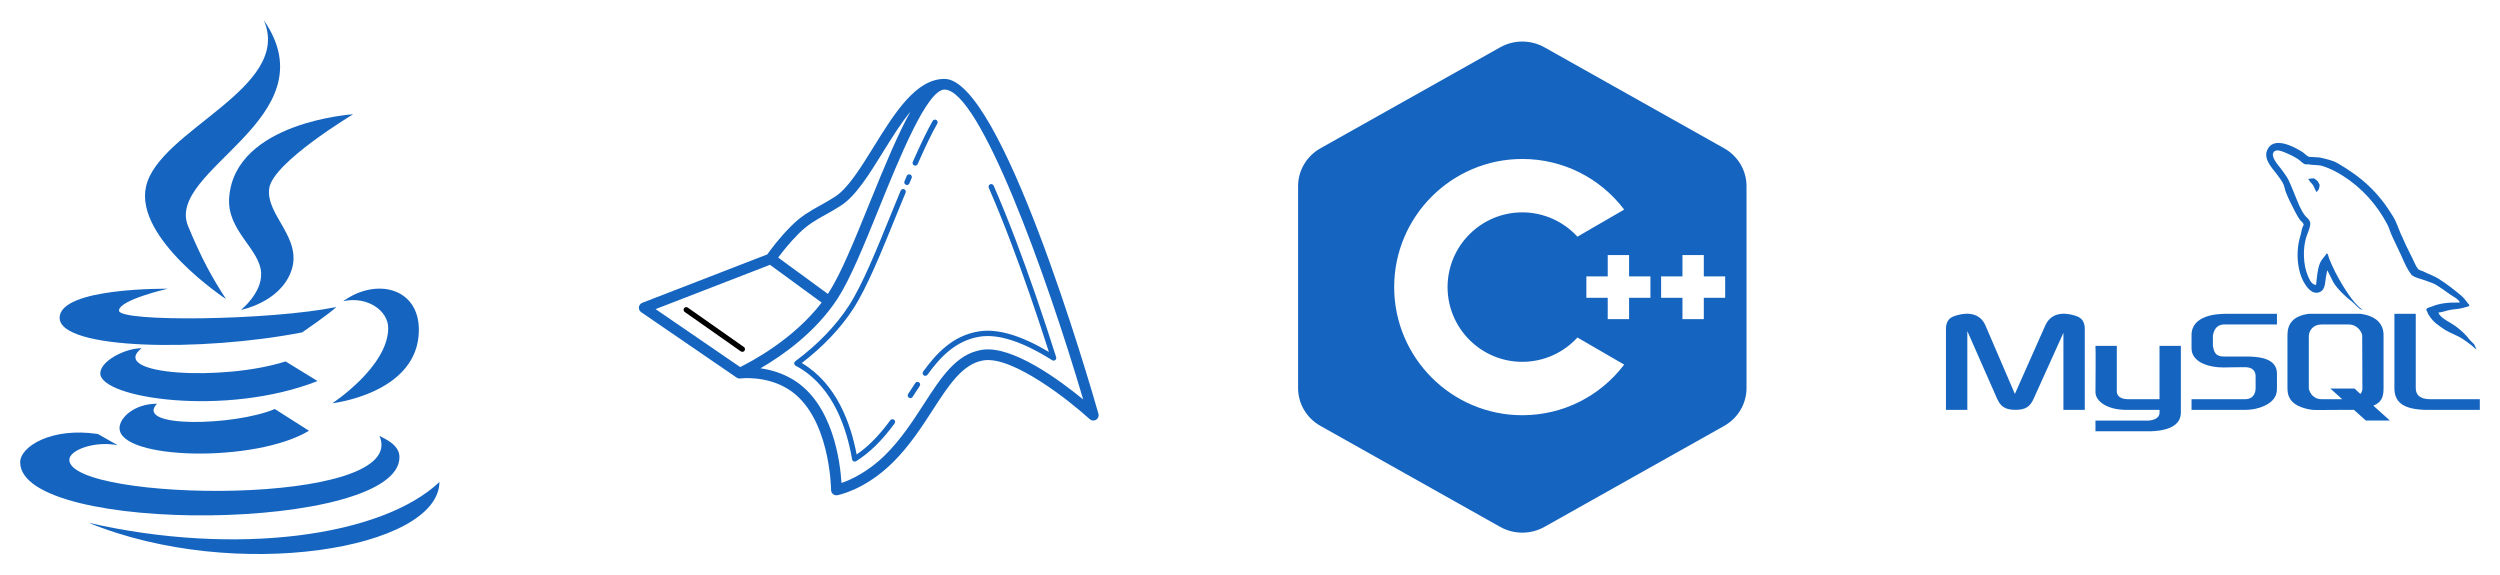
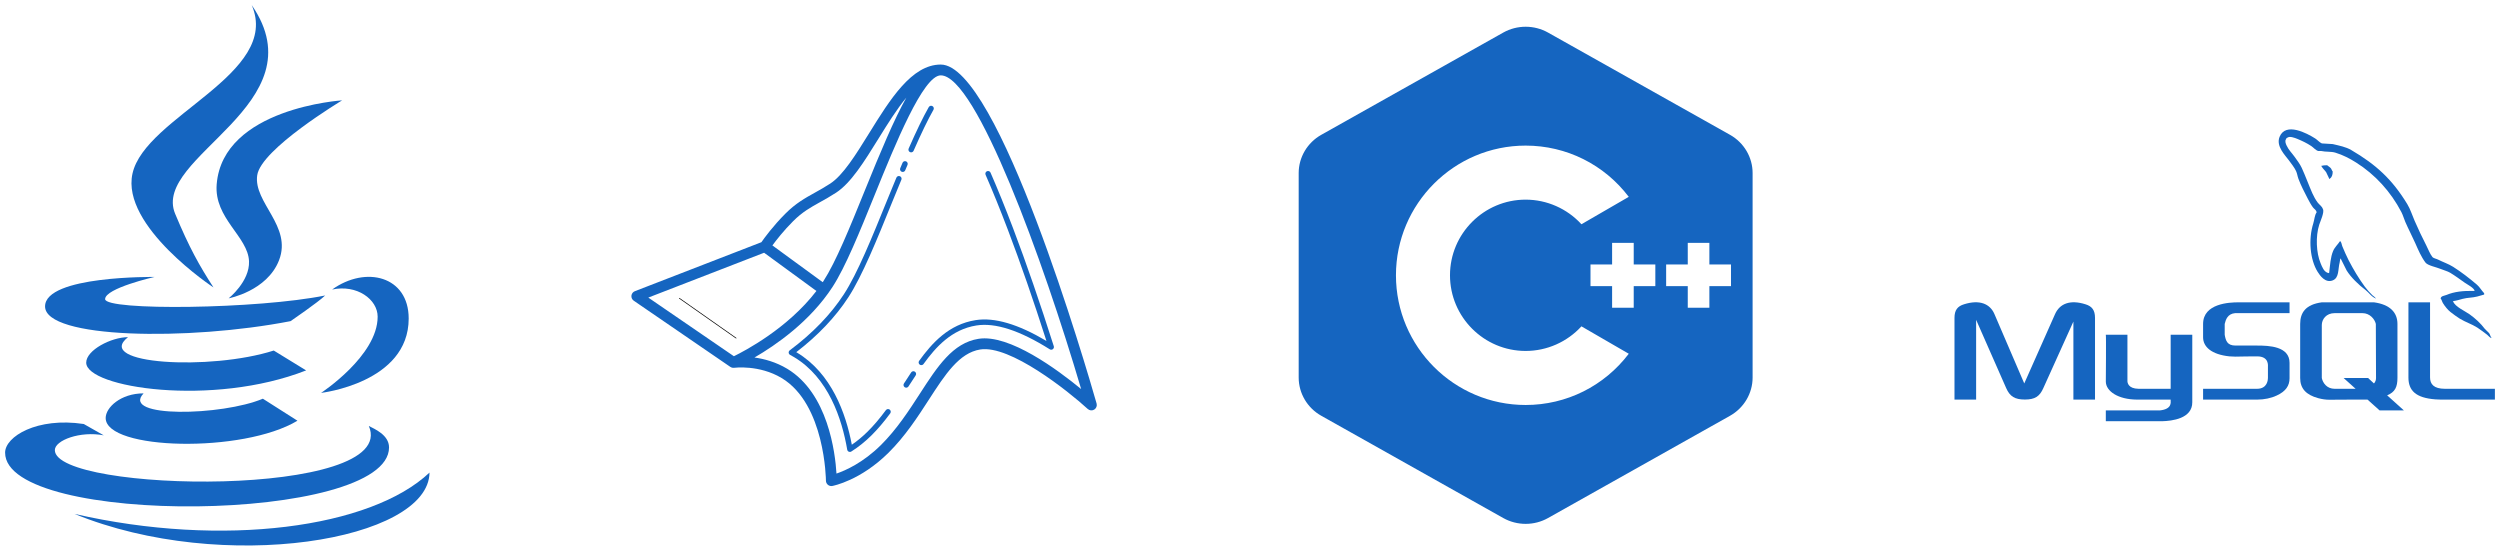
- <svg xmlns="http://www.w3.org/2000/svg" width="123.905mm" height="28.459mm" viewBox="0 0 123.905 28.459" version="1.1" id="svg5">
+ <svg xmlns="http://www.w3.org/2000/svg" width="489.619mm" height="107.835mm" viewBox="0 0 489.619 107.835" version="1.1" id="svg5">
  <defs id="defs2" />
-   <g id="layer1" transform="translate(-53.2996,-128.3736)">
-     <g id="g970">
-       <g style="fill:#1565c0;fill-opacity:1" id="g833" transform="matrix(0.5291667,0,0,0.5291667,115.5189,129.3734)">
-         <path d="m 43.911,12.003 v 0 L 27.069,2.54 c -1.276,-0.717 -2.861,-0.717 -4.138,0 L 6.089,12.003 C 4.801,12.727 4,14.081 4,15.537 v 18.927 c 0,1.455 0.8,2.809 2.089,3.533 l 16.842,9.464 c 0.638,0.358 1.354,0.538 2.069,0.538 0.715,0 1.431,-0.179 2.069,-0.538 L 43.911,37.998 C 45.2,37.272 46,35.918 46,34.463 V 15.537 c 0,-1.456 -0.801,-2.81 -2.089,-3.534 z M 25,37 c -6.617,0 -12,-5.383 -12,-12 0,-6.617 5.383,-12 12,-12 3.78,0 7.275,1.755 9.542,4.741 l -4.38,2.536 C 28.844,18.837 26.973,18 25,18 c -3.86,0 -7,3.14 -7,7 0,3.86 3.14,7 7,7 1.973,0 3.844,-0.837 5.162,-2.277 l 4.38,2.536 C 32.275,35.245 28.78,37 25,37 Z M 37,26 h -2 v 2 h -2 v -2 h -2 v -2 h 2 v -2 h 2 v 2 h 2 z m 7,0 h -2 v 2 h -2 v -2 h -2 v -2 h 2 v -2 h 2 v 2 h 2 z" id="path824" style="fill:#1565c0;fill-opacity:1" />
+   <g id="layer1" transform="translate(129.5576,-88.6856)">
+     <g id="g970" transform="matrix(4,0,0,4,-345.756,-427.8087)" style="stroke-width:0.25">
+       <g style="fill:#1565c0;fill-opacity:1;stroke-width:0.25" id="g833" transform="matrix(0.5291667,0,0,0.5291667,115.5189,129.3734)">
+         <path d="m 43.911,12.003 v 0 L 27.069,2.54 c -1.276,-0.717 -2.861,-0.717 -4.138,0 L 6.089,12.003 C 4.801,12.727 4,14.081 4,15.537 v 18.927 c 0,1.455 0.8,2.809 2.089,3.533 l 16.842,9.464 c 0.638,0.358 1.354,0.538 2.069,0.538 0.715,0 1.431,-0.179 2.069,-0.538 L 43.911,37.998 C 45.2,37.272 46,35.918 46,34.463 V 15.537 c 0,-1.456 -0.801,-2.81 -2.089,-3.534 z M 25,37 c -6.617,0 -12,-5.383 -12,-12 0,-6.617 5.383,-12 12,-12 3.78,0 7.275,1.755 9.542,4.741 l -4.38,2.536 C 28.844,18.837 26.973,18 25,18 c -3.86,0 -7,3.14 -7,7 0,3.86 3.14,7 7,7 1.973,0 3.844,-0.837 5.162,-2.277 l 4.38,2.536 C 32.275,35.245 28.78,37 25,37 Z M 37,26 h -2 v 2 h -2 v -2 h -2 v -2 h 2 v -2 h 2 v 2 h 2 z m 7,0 h -2 v 2 h -2 v -2 h -2 v -2 h 2 v -2 h 2 v 2 h 2 z" id="path824" style="fill:#1565c0;fill-opacity:1;stroke-width:0.25" />
      </g>
-       <g style="fill:#1565c0;fill-opacity:1" id="g862" transform="matrix(0.5291667,0,0,0.5291667,51.4601,129.3746)">
-         <path d="m 24.646,26.121 c -1.302,-2.014 -2.242,-3.68 -3.548,-6.817 -2.208,-5.306 13.433,-10.1 7.087,-19.306 2.75,6.363 -9.863,10.291 -11.034,15.593 -1.076,4.871 7.488,10.53 7.495,10.53 z" id="path835" style="fill:#1565c0;fill-opacity:1" />
-         <path d="m 24.942,16.583 c -0.251,3.148 2.903,4.828 2.993,7.119 0.073,1.871 -1.885,3.428 -1.885,3.428 0,0 3.552,-0.667 4.662,-3.524 1.231,-3.167 -2.386,-5.331 -2.019,-7.867 0.351,-2.426 7.858,-6.928 7.858,-6.928 0,0 -11.046,0.7 -11.609,7.772 z m 10.683,9.732 c 2.283,-0.492 4.211,0.904 4.211,2.515 0,3.624 -5.236,7.049 -5.236,7.049 0,0 8.108,-0.927 8.108,-6.881 0,-3.933 -3.983,-4.914 -7.083,-2.683 z" id="path837" style="fill:#1565c0;fill-opacity:1" />
-         <path d="m 31.779,29.24 c 0,0 2.529,-1.73 3.201,-2.376 -6.202,1.264 -20.36,1.432 -20.36,0.337 0,-1.009 4.563,-2.049 4.563,-2.049 0,0 -10.12,-0.139 -10.12,2.726 10e-4,2.991 13.252,3.202 22.716,1.362 z" id="path839" style="fill:#1565c0;fill-opacity:1" />
-         <path d="m 30.223,31.96 c -5.867,1.878 -16.685,1.276 -13.483,-1.238 -1.554,0 -3.87,1.202 -3.87,2.357 0,2.325 11.693,4.115 20.349,0.719 z" id="path841" style="fill:#1565c0;fill-opacity:1" />
-         <path d="m 18.18,35.922 c -2.128,0 -3.509,1.315 -3.509,2.28 0,2.985 12.708,3.286 17.744,0.251 l -3.2,-2.037 C 25.454,38.007 16.008,38.222 18.18,35.922 Z" id="path843" style="fill:#1565c0;fill-opacity:1" />
-         <path d="m 40.89,40.924 c 0,-1.167 -1.374,-1.721 -1.87,-1.986 2.901,6.718 -29.052,6.196 -29.052,2.233 0,-0.904 2.347,-1.787 4.525,-1.365 L 12.645,38.757 C 8.31,38.102 5.366,39.928 5.366,41.405 5.365,48.281 40.89,47.95 40.89,40.924 Z" id="path845" style="fill:#1565c0;fill-opacity:1" />
-         <path d="m 44.635,43.25 c -5.4,5.119 -19.089,6.984 -32.853,3.823 13.763,5.631 32.785,2.463 32.853,-3.823 z" id="path847" style="fill:#1565c0;fill-opacity:1" />
+       <g style="fill:#1565c0;fill-opacity:1;stroke-width:0.25" id="g862" transform="matrix(0.5291667,0,0,0.5291667,51.4601,129.3746)">
+         <path d="m 24.646,26.121 c -1.302,-2.014 -2.242,-3.68 -3.548,-6.817 -2.208,-5.306 13.433,-10.1 7.087,-19.306 2.75,6.363 -9.863,10.291 -11.034,15.593 -1.076,4.871 7.488,10.53 7.495,10.53 z" id="path835" style="fill:#1565c0;fill-opacity:1;stroke-width:0.25" />
+         <path d="m 24.942,16.583 c -0.251,3.148 2.903,4.828 2.993,7.119 0.073,1.871 -1.885,3.428 -1.885,3.428 0,0 3.552,-0.667 4.662,-3.524 1.231,-3.167 -2.386,-5.331 -2.019,-7.867 0.351,-2.426 7.858,-6.928 7.858,-6.928 0,0 -11.046,0.7 -11.609,7.772 z m 10.683,9.732 c 2.283,-0.492 4.211,0.904 4.211,2.515 0,3.624 -5.236,7.049 -5.236,7.049 0,0 8.108,-0.927 8.108,-6.881 0,-3.933 -3.983,-4.914 -7.083,-2.683 z" id="path837" style="fill:#1565c0;fill-opacity:1;stroke-width:0.25" />
+         <path d="m 31.779,29.24 c 0,0 2.529,-1.73 3.201,-2.376 -6.202,1.264 -20.36,1.432 -20.36,0.337 0,-1.009 4.563,-2.049 4.563,-2.049 0,0 -10.12,-0.139 -10.12,2.726 10e-4,2.991 13.252,3.202 22.716,1.362 z" id="path839" style="fill:#1565c0;fill-opacity:1;stroke-width:0.25" />
+         <path d="m 30.223,31.96 c -5.867,1.878 -16.685,1.276 -13.483,-1.238 -1.554,0 -3.87,1.202 -3.87,2.357 0,2.325 11.693,4.115 20.349,0.719 z" id="path841" style="fill:#1565c0;fill-opacity:1;stroke-width:0.25" />
+         <path d="m 18.18,35.922 c -2.128,0 -3.509,1.315 -3.509,2.28 0,2.985 12.708,3.286 17.744,0.251 l -3.2,-2.037 C 25.454,38.007 16.008,38.222 18.18,35.922 Z" id="path843" style="fill:#1565c0;fill-opacity:1;stroke-width:0.25" />
+         <path d="m 40.89,40.924 c 0,-1.167 -1.374,-1.721 -1.87,-1.986 2.901,6.718 -29.052,6.196 -29.052,2.233 0,-0.904 2.347,-1.787 4.525,-1.365 L 12.645,38.757 C 8.31,38.102 5.366,39.928 5.366,41.405 5.365,48.281 40.89,47.95 40.89,40.924 Z" id="path845" style="fill:#1565c0;fill-opacity:1;stroke-width:0.25" />
+         <path d="m 44.635,43.25 c -5.4,5.119 -19.089,6.984 -32.853,3.823 13.763,5.631 32.785,2.463 32.853,-3.823 z" id="path847" style="fill:#1565c0;fill-opacity:1;stroke-width:0.25" />
      </g>
-       <g style="fill:#1565c0;fill-opacity:1" id="g894" transform="matrix(0.2645833,0,0,0.2645833,83.37634,129.6383)">
-         <path d="M 92.087,72.725 C 90.252,66.305 73.86,10 63.25,10 c -5.383,0 -9.383,6.454 -13.251,12.696 -2.481,4.004 -4.825,7.786 -7.208,9.336 -1.034,0.673 -1.965,1.19 -2.865,1.69 -1.808,1.004 -3.515,1.953 -5.415,3.854 -2.288,2.287 -3.926,4.543 -4.453,5.299 L 6.639,51.942 c -0.346,0.134 -0.589,0.449 -0.632,0.817 -0.043,0.368 0.122,0.73 0.428,0.94 L 24.31,65.95 24.313,65.945 c 0.2,0.137 0.446,0.205 0.699,0.171 0.045,-0.006 4.631,-0.601 8.789,1.894 8.058,4.834 8.199,18.852 8.199,18.993 10e-4,0.296 0.134,0.578 0.362,0.767 C 42.543,87.92 42.77,88 43,88 c 0.062,0 0.122,-0.005 0.183,-0.017 0.211,-0.039 5.209,-1.017 10.375,-6.125 3.115,-3.081 5.441,-6.676 7.493,-9.848 3.008,-4.65 5.605,-8.666 9.508,-9.283 5.492,-0.87 16.224,7.653 19.891,11.01 0.33,0.302 0.819,0.348 1.202,0.113 0.379,-0.235 0.557,-0.694 0.435,-1.125 z M 35.925,38.99 c 1.703,-1.703 3.218,-2.545 4.973,-3.52 0.93,-0.517 1.892,-1.051 2.984,-1.762 2.757,-1.793 5.215,-5.76 7.817,-9.958 1.683,-2.715 3.393,-5.466 5.176,-7.627 -2.265,4.03 -4.73,9.912 -7.708,17.257 -2.745,6.77 -5.337,13.164 -7.618,16.675 -0.048,0.074 -0.099,0.145 -0.147,0.218 l -9.308,-6.802 c 0.717,-0.978 2.085,-2.736 3.831,-4.481 z M 24.967,63.975 9.13,53.123 30.558,44.826 40.239,51.9 c -5.316,6.924 -13.23,11.08 -15.272,12.075 z m 45.279,-3.224 c -4.784,0.757 -7.606,5.12 -10.874,10.172 -1.997,3.086 -4.26,6.584 -7.221,9.512 -3.299,3.262 -6.543,4.69 -8.2,5.255 C 43.721,81.87 42.398,70.835 34.83,66.294 32.731,65.035 30.562,64.46 28.775,64.214 32.702,61.941 39.055,57.564 43.226,51.143 45.611,47.471 48.238,40.991 51.02,34.13 54.807,24.791 59.992,12 63.25,12 69.801,12 82.231,46.33 89.228,70.05 84.85,66.453 75.932,59.849 70.246,60.751 Z" id="path864" style="fill:#1565c0;fill-opacity:1" />
-         <path d="m 57.765,26.25 c -0.067,0 -0.136,-0.014 -0.201,-0.042 -0.253,-0.111 -0.367,-0.406 -0.257,-0.659 1.458,-3.323 2.675,-5.833 3.721,-7.671 0.136,-0.24 0.44,-0.325 0.682,-0.188 0.24,0.136 0.324,0.442 0.188,0.682 -1.028,1.809 -2.23,4.288 -3.674,7.579 -0.083,0.187 -0.267,0.299 -0.459,0.299 z" id="path866" style="fill:#1565c0;fill-opacity:1" />
-         <path d="m 56.213,29.875 c -0.064,0 -0.131,-0.013 -0.193,-0.039 -0.255,-0.107 -0.375,-0.4 -0.268,-0.655 l 0.423,-1.001 c 0.107,-0.255 0.399,-0.372 0.655,-0.266 0.254,0.108 0.373,0.401 0.265,0.655 l -0.421,0.999 c -0.08,0.192 -0.266,0.307 -0.461,0.307 z" id="path868" style="fill:#1565c0;fill-opacity:1" />
-         <path d="m 46.432,81.686 c -0.069,0 -0.139,-0.014 -0.204,-0.043 C 46.076,81.575 45.967,81.435 45.939,81.27 44.965,75.564 42.47,67.963 36.117,64.151 35.868,64.002 35.618,63.86 35.369,63.727 c -0.151,-0.081 -0.25,-0.232 -0.264,-0.403 -0.013,-0.17 0.063,-0.336 0.199,-0.438 4.226,-3.158 7.597,-6.65 10.02,-10.38 2.516,-3.874 5.186,-10.461 8.014,-17.436 0.403,-0.997 0.824,-2.014 1.282,-3.123 l 0.419,-1.013 c 0.105,-0.255 0.397,-0.374 0.652,-0.271 0.256,0.105 0.377,0.398 0.271,0.653 l -0.418,1.013 c -0.458,1.107 -0.878,2.123 -1.281,3.117 -2.846,7.02 -5.533,13.65 -8.102,17.604 -2.368,3.647 -5.612,7.067 -9.648,10.173 0.039,0.023 0.078,0.046 0.117,0.07 6.401,3.84 9.062,11.245 10.16,17.059 1.012,-0.693 1.984,-1.5 2.9,-2.406 1.135,-1.122 2.248,-2.428 3.405,-3.994 0.166,-0.222 0.48,-0.268 0.699,-0.104 0.223,0.164 0.27,0.477 0.105,0.699 -1.188,1.607 -2.335,2.952 -3.507,4.11 -1.154,1.142 -2.397,2.135 -3.695,2.952 -0.08,0.051 -0.173,0.077 -0.265,0.077 z" id="path870" style="fill:#1565c0;fill-opacity:1" />
-         <path fill="#000000" d="m 58.186,67.25 c -0.445,0.671 -0.888,1.355 -1.334,2.044" id="path872" style="fill:#1565c0;fill-opacity:1" />
-         <path d="m 56.853,69.794 c -0.094,0 -0.188,-0.026 -0.271,-0.08 -0.231,-0.15 -0.298,-0.459 -0.148,-0.691 0.446,-0.691 0.89,-1.376 1.338,-2.049 0.152,-0.231 0.463,-0.292 0.693,-0.14 0.229,0.153 0.292,0.463 0.139,0.693 -0.444,0.669 -0.886,1.352 -1.33,2.039 -0.097,0.147 -0.258,0.228 -0.421,0.228 z" id="path874" style="fill:#1565c0;fill-opacity:1" />
-         <path d="m 59.651,65.625 c -0.102,0 -0.204,-0.031 -0.293,-0.095 -0.224,-0.162 -0.274,-0.475 -0.112,-0.698 2.378,-3.286 5.479,-6.751 10.453,-7.537 3.479,-0.555 7.834,0.723 13.106,3.852 -2.395,-7.483 -4.786,-14.379 -7.116,-20.514 -1.432,-3.77 -2.826,-7.213 -4.146,-10.234 -0.11,-0.253 0.005,-0.548 0.258,-0.658 0.254,-0.111 0.548,0.004 0.658,0.258 1.327,3.036 2.729,6.495 4.166,10.279 2.468,6.5 5.005,13.849 7.541,21.843 0.063,0.2 -0.005,0.418 -0.171,0.547 -0.165,0.128 -0.395,0.14 -0.571,0.028 -5.565,-3.497 -10.084,-4.964 -13.568,-4.413 -4.612,0.729 -7.542,4.017 -9.799,7.136 -0.098,0.134 -0.251,0.206 -0.406,0.206 z" id="path876" style="fill:#1565c0;fill-opacity:1" />
-         <line x1="14.875" x2="25.375" y1="53.25" y2="60.625" fill="#000000" stroke="#000000" stroke-linecap="round" stroke-linejoin="round" stroke-miterlimit="10" id="line878" style="fill:#1565c0;fill-opacity:1" />
+       <g style="fill:#1565c0;fill-opacity:1;stroke-width:0.25" id="g894" transform="matrix(0.2645833,0,0,0.2645833,83.37634,129.6383)">
+         <path d="M 92.087,72.725 C 90.252,66.305 73.86,10 63.25,10 c -5.383,0 -9.383,6.454 -13.251,12.696 -2.481,4.004 -4.825,7.786 -7.208,9.336 -1.034,0.673 -1.965,1.19 -2.865,1.69 -1.808,1.004 -3.515,1.953 -5.415,3.854 -2.288,2.287 -3.926,4.543 -4.453,5.299 L 6.639,51.942 c -0.346,0.134 -0.589,0.449 -0.632,0.817 -0.043,0.368 0.122,0.73 0.428,0.94 L 24.31,65.95 24.313,65.945 c 0.2,0.137 0.446,0.205 0.699,0.171 0.045,-0.006 4.631,-0.601 8.789,1.894 8.058,4.834 8.199,18.852 8.199,18.993 10e-4,0.296 0.134,0.578 0.362,0.767 C 42.543,87.92 42.77,88 43,88 c 0.062,0 0.122,-0.005 0.183,-0.017 0.211,-0.039 5.209,-1.017 10.375,-6.125 3.115,-3.081 5.441,-6.676 7.493,-9.848 3.008,-4.65 5.605,-8.666 9.508,-9.283 5.492,-0.87 16.224,7.653 19.891,11.01 0.33,0.302 0.819,0.348 1.202,0.113 0.379,-0.235 0.557,-0.694 0.435,-1.125 z M 35.925,38.99 c 1.703,-1.703 3.218,-2.545 4.973,-3.52 0.93,-0.517 1.892,-1.051 2.984,-1.762 2.757,-1.793 5.215,-5.76 7.817,-9.958 1.683,-2.715 3.393,-5.466 5.176,-7.627 -2.265,4.03 -4.73,9.912 -7.708,17.257 -2.745,6.77 -5.337,13.164 -7.618,16.675 -0.048,0.074 -0.099,0.145 -0.147,0.218 l -9.308,-6.802 c 0.717,-0.978 2.085,-2.736 3.831,-4.481 z M 24.967,63.975 9.13,53.123 30.558,44.826 40.239,51.9 c -5.316,6.924 -13.23,11.08 -15.272,12.075 z m 45.279,-3.224 c -4.784,0.757 -7.606,5.12 -10.874,10.172 -1.997,3.086 -4.26,6.584 -7.221,9.512 -3.299,3.262 -6.543,4.69 -8.2,5.255 C 43.721,81.87 42.398,70.835 34.83,66.294 32.731,65.035 30.562,64.46 28.775,64.214 32.702,61.941 39.055,57.564 43.226,51.143 45.611,47.471 48.238,40.991 51.02,34.13 54.807,24.791 59.992,12 63.25,12 69.801,12 82.231,46.33 89.228,70.05 84.85,66.453 75.932,59.849 70.246,60.751 Z" id="path864" style="fill:#1565c0;fill-opacity:1;stroke-width:0.25" />
+         <path d="m 57.765,26.25 c -0.067,0 -0.136,-0.014 -0.201,-0.042 -0.253,-0.111 -0.367,-0.406 -0.257,-0.659 1.458,-3.323 2.675,-5.833 3.721,-7.671 0.136,-0.24 0.44,-0.325 0.682,-0.188 0.24,0.136 0.324,0.442 0.188,0.682 -1.028,1.809 -2.23,4.288 -3.674,7.579 -0.083,0.187 -0.267,0.299 -0.459,0.299 z" id="path866" style="fill:#1565c0;fill-opacity:1;stroke-width:0.25" />
+         <path d="m 56.213,29.875 c -0.064,0 -0.131,-0.013 -0.193,-0.039 -0.255,-0.107 -0.375,-0.4 -0.268,-0.655 l 0.423,-1.001 c 0.107,-0.255 0.399,-0.372 0.655,-0.266 0.254,0.108 0.373,0.401 0.265,0.655 l -0.421,0.999 c -0.08,0.192 -0.266,0.307 -0.461,0.307 z" id="path868" style="fill:#1565c0;fill-opacity:1;stroke-width:0.25" />
+         <path d="m 46.432,81.686 c -0.069,0 -0.139,-0.014 -0.204,-0.043 C 46.076,81.575 45.967,81.435 45.939,81.27 44.965,75.564 42.47,67.963 36.117,64.151 35.868,64.002 35.618,63.86 35.369,63.727 c -0.151,-0.081 -0.25,-0.232 -0.264,-0.403 -0.013,-0.17 0.063,-0.336 0.199,-0.438 4.226,-3.158 7.597,-6.65 10.02,-10.38 2.516,-3.874 5.186,-10.461 8.014,-17.436 0.403,-0.997 0.824,-2.014 1.282,-3.123 l 0.419,-1.013 c 0.105,-0.255 0.397,-0.374 0.652,-0.271 0.256,0.105 0.377,0.398 0.271,0.653 l -0.418,1.013 c -0.458,1.107 -0.878,2.123 -1.281,3.117 -2.846,7.02 -5.533,13.65 -8.102,17.604 -2.368,3.647 -5.612,7.067 -9.648,10.173 0.039,0.023 0.078,0.046 0.117,0.07 6.401,3.84 9.062,11.245 10.16,17.059 1.012,-0.693 1.984,-1.5 2.9,-2.406 1.135,-1.122 2.248,-2.428 3.405,-3.994 0.166,-0.222 0.48,-0.268 0.699,-0.104 0.223,0.164 0.27,0.477 0.105,0.699 -1.188,1.607 -2.335,2.952 -3.507,4.11 -1.154,1.142 -2.397,2.135 -3.695,2.952 -0.08,0.051 -0.173,0.077 -0.265,0.077 z" id="path870" style="fill:#1565c0;fill-opacity:1;stroke-width:0.25" />
+         <path fill="#000000" d="m 58.186,67.25 c -0.445,0.671 -0.888,1.355 -1.334,2.044" id="path872" style="fill:#1565c0;fill-opacity:1;stroke-width:0.25" />
+         <path d="m 56.853,69.794 c -0.094,0 -0.188,-0.026 -0.271,-0.08 -0.231,-0.15 -0.298,-0.459 -0.148,-0.691 0.446,-0.691 0.89,-1.376 1.338,-2.049 0.152,-0.231 0.463,-0.292 0.693,-0.14 0.229,0.153 0.292,0.463 0.139,0.693 -0.444,0.669 -0.886,1.352 -1.33,2.039 -0.097,0.147 -0.258,0.228 -0.421,0.228 z" id="path874" style="fill:#1565c0;fill-opacity:1;stroke-width:0.25" />
+         <path d="m 59.651,65.625 c -0.102,0 -0.204,-0.031 -0.293,-0.095 -0.224,-0.162 -0.274,-0.475 -0.112,-0.698 2.378,-3.286 5.479,-6.751 10.453,-7.537 3.479,-0.555 7.834,0.723 13.106,3.852 -2.395,-7.483 -4.786,-14.379 -7.116,-20.514 -1.432,-3.77 -2.826,-7.213 -4.146,-10.234 -0.11,-0.253 0.005,-0.548 0.258,-0.658 0.254,-0.111 0.548,0.004 0.658,0.258 1.327,3.036 2.729,6.495 4.166,10.279 2.468,6.5 5.005,13.849 7.541,21.843 0.063,0.2 -0.005,0.418 -0.171,0.547 -0.165,0.128 -0.395,0.14 -0.571,0.028 -5.565,-3.497 -10.084,-4.964 -13.568,-4.413 -4.612,0.729 -7.542,4.017 -9.799,7.136 -0.098,0.134 -0.251,0.206 -0.406,0.206 z" id="path876" style="fill:#1565c0;fill-opacity:1;stroke-width:0.25" />
+         <line x1="14.875" x2="25.375" y1="53.25" y2="60.625" fill="#000000" stroke="#000000" stroke-linecap="round" stroke-linejoin="round" stroke-miterlimit="10" id="line878" style="fill:#1565c0;fill-opacity:1;stroke-width:0.125" />
      </g>
-       <g style="fill:#1565c0;fill-opacity:1" id="g923" transform="matrix(0.5291667,0,0,0.5291667,149.7461,131.2264)">
-         <path d="m -0.738,-88.593 h 2 v -7.381 l 2.778,6.31 c 0.343,0.787 0.811,1.065 1.731,1.065 0.92,0 1.37,-0.278 1.713,-1.065 l 2.778,-6.148 v 7.219 h 2 v -7.561 c 0,-0.726 -0.289,-1.078 -0.884,-1.259 -1.424,-0.448 -2.38,-0.061 -2.813,0.908 l -2.849,6.417 -2.759,-6.417 c -0.415,-0.969 -1.388,-1.356 -2.813,-0.908 -0.595,0.181 -0.884,0.533 -0.884,1.259 v 7.561 z" transform="translate(0.738,121.593)" id="path896" style="fill:#1565c0;fill-opacity:1" />
-         <path d="m -86.444,-115.416 h 2 v 4.224 c -0.016,0.208 0.067,0.761 1.031,0.776 0.492,0.008 2.939,0 2.969,0 v -5 h 2 c 0.008,0 0,6.217 0,6.243 0.01,1.533 -1.904,1.731 -2.785,1.757 h -5.215 v -1 c 0.01,0 4.987,10e-4 5.001,0 1.133,-0.12 0.999,-0.744 0.999,-0.933 v -0.067 h -3.137 c -1.74,-0.016 -2.849,-0.782 -2.862,-1.656 -0.001,-0.081 0.038,-4.306 -0.001,-4.344 z" transform="translate(100.444,142.416)" id="path898" style="fill:#1565c0;fill-opacity:1" />
-         <path d="m -148.496,-91.557 h 5.008 c 0.656,0 1.294,-0.137 1.8,-0.375 0.844,-0.387 1.192,-0.912 1.192,-1.6 v -1.425 c 0,-1.538 -1.906,-1.6 -3,-1.6 h -2 c -0.787,0 -0.906,-0.475 -1,-1 v -1 c 0.094,-0.4 0.269,-0.938 0.962,-1 0.805,0 5.038,0 5.038,0 v -1 h -4.756 c -0.787,0 -3.244,0.094 -3.244,2 v 1.237 c 0,0.875 0.769,1.588 2.438,1.763 0.188,0.012 0.375,0.025 0.562,0.025 0,0 1.944,-0.038 2,-0.025 1.125,0 1,0.875 1,1 v 1 c 0,0.138 -0.031,1 -1.011,1 -0.075,0 -4.989,0 -4.989,0 z" transform="translate(171.496,124.557)" id="path900" style="fill:#1565c0;fill-opacity:1" />
-         <path d="m -266.656,-93.599 c 0,1.207 0.682,1.884 2.492,2.02 0.169,0.011 0.339,0.022 0.508,0.022 h 5 v -1 h -4.62 c -1.032,0 -1.38,-0.433 -1.38,-1.053 v -6.947 h -2 z" transform="translate(308.656,124.557)" id="path902" style="fill:#1565c0;fill-opacity:1" />
-         <path d="m -204.757,-93.666 v -5 c 0,-1.063 0.521,-1.796 1.996,-2 h 0.7 3.591 0.547 c 1.475,0.204 2.167,0.937 2.167,2 v 4.981 c 0,0.862 -0.224,1.324 -0.954,1.624 l 1.549,1.394 h -2.25 l -1.115,-1 h -1.309 l -2.225,0.013 c -0.322,0 -0.661,-0.045 -1.034,-0.147 -1.12,-0.305 -1.663,-0.893 -1.663,-1.865 z m 2,0 c 0.102,0.486 0.493,1 1.188,1 h 1.942 l -1.113,-1 h 2.266 l 0.541,0.502 c 0,0 0.194,-0.158 0.194,-0.502 0,-0.344 -0.017,-5 -0.017,-5 -0.102,-0.452 -0.56,-1 -1.238,-1 h -2.574 c -0.78,0 -1.188,0.571 -1.188,1.102 v 4.898 z" transform="translate(236.74,124.666)" id="path904" style="fill:#1565c0;fill-opacity:1" />
-         <path d="m -193.466,27.589 c -1.074,-0.029 -1.894,0.071 -2.595,0.366 -0.199,0.084 -0.517,0.086 -0.55,0.336 0.109,0.115 0.126,0.286 0.214,0.427 0.167,0.271 0.45,0.634 0.702,0.824 0.276,0.208 0.56,0.431 0.855,0.611 0.525,0.32 1.112,0.503 1.618,0.824 0.298,0.189 0.594,0.428 0.885,0.641 0.144,0.106 0.24,0.27 0.427,0.336 0,-0.01 0,-0.02 0,-0.03 -0.098,-0.125 -0.124,-0.297 -0.214,-0.428 -0.132,-0.132 -0.265,-0.265 -0.397,-0.397 -0.388,-0.515 -0.881,-0.968 -1.404,-1.343 -0.418,-0.3 -1.352,-0.705 -1.527,-1.191 -0.01,-0.01 -0.02,-0.02 -0.031,-0.031 0.296,-0.033 0.643,-0.141 0.916,-0.214 0.459,-0.123 0.869,-0.091 1.343,-0.214 0.214,-0.061 0.427,-0.122 0.641,-0.183 0,-0.041 0,-0.081 0,-0.122 -0.24,-0.246 -0.411,-0.571 -0.672,-0.794 -0.684,-0.582 -1.43,-1.164 -2.198,-1.649 -0.426,-0.269 -0.953,-0.444 -1.404,-0.672 -0.152,-0.077 -0.419,-0.117 -0.519,-0.244 -0.237,-0.302 -0.366,-0.686 -0.549,-1.038 -0.383,-0.738 -0.76,-1.544 -1.099,-2.32 -0.232,-0.529 -0.383,-1.052 -0.672,-1.527 -1.386,-2.279 -2.879,-3.655 -5.19,-5.007 -0.492,-0.288 -1.084,-0.401 -1.71,-0.55 -0.336,-0.02 -0.672,-0.041 -1.008,-0.061 -0.205,-0.086 -0.418,-0.336 -0.611,-0.458 -0.766,-0.484 -2.73,-1.536 -3.297,-0.153 -0.358,0.873 0.535,1.725 0.855,2.168 0.224,0.31 0.511,0.658 0.672,1.008 0.105,0.229 0.124,0.459 0.214,0.702 0.222,0.598 0.573,1.279 0.86,1.832 0.145,0.28 0.305,0.574 0.489,0.824 0.112,0.153 0.305,0.221 0.336,0.458 -0.189,0.264 -0.199,0.673 -0.305,1.008 -0.477,1.505 -0.297,3.375 0.397,4.488 0.213,0.342 0.715,1.075 1.404,0.794 0.603,-0.246 0.469,-1.007 0.641,-1.679 0.039,-0.152 0.015,-0.264 0.092,-0.366 0,0.01 0,0.02 0,0.031 0.183,0.366 0.366,0.733 0.55,1.099 0.407,0.655 1.129,1.34 1.74,1.802 0.317,0.24 0.567,0.654 0.977,0.794 0,-0.01 0,-0.02 0,-0.031 -0.01,0 -0.02,0 -0.031,0 -0.079,-0.124 -0.204,-0.175 -0.305,-0.275 -0.239,-0.234 -0.505,-0.525 -0.702,-0.794 -0.556,-0.755 -1.048,-1.582 -1.496,-2.443 -0.214,-0.411 -0.4,-0.864 -0.58,-1.282 -0.07,-0.161 -0.069,-0.405 -0.214,-0.489 -0.198,0.306 -0.488,0.554 -0.641,0.916 -0.244,0.578 -0.276,1.284 -0.366,2.015 -0.054,0.019 -0.03,0.006 -0.061,0.03 -0.425,-0.103 -0.575,-0.54 -0.733,-0.916 -0.4,-0.95 -0.474,-2.479 -0.122,-3.572 0.091,-0.283 0.502,-1.174 0.336,-1.435 -0.079,-0.261 -0.342,-0.412 -0.488,-0.611 -0.182,-0.246 -0.363,-0.571 -0.489,-0.855 -0.327,-0.741 -0.638,-1.602 -0.982,-2.351 -0.165,-0.358 -0.443,-0.72 -0.672,-1.038 -0.253,-0.352 -0.537,-0.612 -0.733,-1.038 -0.07,-0.151 -0.165,-0.394 -0.061,-0.55 0.033,-0.105 0.079,-0.149 0.183,-0.183 0.177,-0.137 0.67,0.045 0.855,0.122 0.49,0.203 0.898,0.397 1.313,0.672 0.199,0.132 0.4,0.387 0.641,0.458 0.092,0 0.183,0 0.275,0 0.43,0.099 0.911,0.031 1.313,0.153 0.71,0.216 1.346,0.551 1.923,0.916 1.76,1.111 3.199,2.693 4.183,4.58 0.158,0.304 0.227,0.594 0.366,0.916 0.281,0.65 0.636,1.319 0.916,1.954 0.279,0.634 0.552,1.274 0.947,1.802 0.208,0.277 1.01,0.426 1.374,0.58 0.255,0.108 0.674,0.22 0.916,0.366 0.462,0.279 0.91,0.611 1.343,0.916 0.217,0.154 0.883,0.489 0.916,0.765 z" transform="translate(241.59,-4.643)" id="path906" style="fill:#1565c0;fill-opacity:1" />
-         <path d="m -238.028,-13.489 c -0.224,-0.004 -0.382,0.024 -0.55,0.061 0,0.01 0,0.02 0,0.031 0.01,0 0.02,0 0.031,0 0.107,0.219 0.295,0.361 0.427,0.55 0.102,0.214 0.203,0.427 0.305,0.641 0.01,-0.01 0.02,-0.02 0.03,-0.03 0.189,-0.133 0.276,-0.346 0.275,-0.672 -0.076,-0.08 -0.087,-0.18 -0.153,-0.275 -0.086,-0.128 -0.255,-0.2 -0.365,-0.306 z" transform="translate(272.504,24.803)" id="path908" style="fill:#1565c0;fill-opacity:1" />
+       <g style="fill:#1565c0;fill-opacity:1;stroke-width:0.25" id="g923" transform="matrix(0.5291667,0,0,0.5291667,149.7461,131.2264)">
+         <path d="m -0.738,-88.593 h 2 v -7.381 l 2.778,6.31 c 0.343,0.787 0.811,1.065 1.731,1.065 0.92,0 1.37,-0.278 1.713,-1.065 l 2.778,-6.148 v 7.219 h 2 v -7.561 c 0,-0.726 -0.289,-1.078 -0.884,-1.259 -1.424,-0.448 -2.38,-0.061 -2.813,0.908 l -2.849,6.417 -2.759,-6.417 c -0.415,-0.969 -1.388,-1.356 -2.813,-0.908 -0.595,0.181 -0.884,0.533 -0.884,1.259 v 7.561 z" transform="translate(0.738,121.593)" id="path896" style="fill:#1565c0;fill-opacity:1;stroke-width:0.25" />
+         <path d="m -86.444,-115.416 h 2 v 4.224 c -0.016,0.208 0.067,0.761 1.031,0.776 0.492,0.008 2.939,0 2.969,0 v -5 h 2 c 0.008,0 0,6.217 0,6.243 0.01,1.533 -1.904,1.731 -2.785,1.757 h -5.215 v -1 c 0.01,0 4.987,10e-4 5.001,0 1.133,-0.12 0.999,-0.744 0.999,-0.933 v -0.067 h -3.137 c -1.74,-0.016 -2.849,-0.782 -2.862,-1.656 -0.001,-0.081 0.038,-4.306 -0.001,-4.344 z" transform="translate(100.444,142.416)" id="path898" style="fill:#1565c0;fill-opacity:1;stroke-width:0.25" />
+         <path d="m -148.496,-91.557 h 5.008 c 0.656,0 1.294,-0.137 1.8,-0.375 0.844,-0.387 1.192,-0.912 1.192,-1.6 v -1.425 c 0,-1.538 -1.906,-1.6 -3,-1.6 h -2 c -0.787,0 -0.906,-0.475 -1,-1 v -1 c 0.094,-0.4 0.269,-0.938 0.962,-1 0.805,0 5.038,0 5.038,0 v -1 h -4.756 c -0.787,0 -3.244,0.094 -3.244,2 v 1.237 c 0,0.875 0.769,1.588 2.438,1.763 0.188,0.012 0.375,0.025 0.562,0.025 0,0 1.944,-0.038 2,-0.025 1.125,0 1,0.875 1,1 v 1 c 0,0.138 -0.031,1 -1.011,1 -0.075,0 -4.989,0 -4.989,0 z" transform="translate(171.496,124.557)" id="path900" style="fill:#1565c0;fill-opacity:1;stroke-width:0.25" />
+         <path d="m -266.656,-93.599 c 0,1.207 0.682,1.884 2.492,2.02 0.169,0.011 0.339,0.022 0.508,0.022 h 5 v -1 h -4.62 c -1.032,0 -1.38,-0.433 -1.38,-1.053 v -6.947 h -2 z" transform="translate(308.656,124.557)" id="path902" style="fill:#1565c0;fill-opacity:1;stroke-width:0.25" />
+         <path d="m -204.757,-93.666 v -5 c 0,-1.063 0.521,-1.796 1.996,-2 h 0.7 3.591 0.547 c 1.475,0.204 2.167,0.937 2.167,2 v 4.981 c 0,0.862 -0.224,1.324 -0.954,1.624 l 1.549,1.394 h -2.25 l -1.115,-1 h -1.309 l -2.225,0.013 c -0.322,0 -0.661,-0.045 -1.034,-0.147 -1.12,-0.305 -1.663,-0.893 -1.663,-1.865 z m 2,0 c 0.102,0.486 0.493,1 1.188,1 h 1.942 l -1.113,-1 h 2.266 l 0.541,0.502 c 0,0 0.194,-0.158 0.194,-0.502 0,-0.344 -0.017,-5 -0.017,-5 -0.102,-0.452 -0.56,-1 -1.238,-1 h -2.574 c -0.78,0 -1.188,0.571 -1.188,1.102 v 4.898 z" transform="translate(236.74,124.666)" id="path904" style="fill:#1565c0;fill-opacity:1;stroke-width:0.25" />
+         <path d="m -193.466,27.589 c -1.074,-0.029 -1.894,0.071 -2.595,0.366 -0.199,0.084 -0.517,0.086 -0.55,0.336 0.109,0.115 0.126,0.286 0.214,0.427 0.167,0.271 0.45,0.634 0.702,0.824 0.276,0.208 0.56,0.431 0.855,0.611 0.525,0.32 1.112,0.503 1.618,0.824 0.298,0.189 0.594,0.428 0.885,0.641 0.144,0.106 0.24,0.27 0.427,0.336 0,-0.01 0,-0.02 0,-0.03 -0.098,-0.125 -0.124,-0.297 -0.214,-0.428 -0.132,-0.132 -0.265,-0.265 -0.397,-0.397 -0.388,-0.515 -0.881,-0.968 -1.404,-1.343 -0.418,-0.3 -1.352,-0.705 -1.527,-1.191 -0.01,-0.01 -0.02,-0.02 -0.031,-0.031 0.296,-0.033 0.643,-0.141 0.916,-0.214 0.459,-0.123 0.869,-0.091 1.343,-0.214 0.214,-0.061 0.427,-0.122 0.641,-0.183 0,-0.041 0,-0.081 0,-0.122 -0.24,-0.246 -0.411,-0.571 -0.672,-0.794 -0.684,-0.582 -1.43,-1.164 -2.198,-1.649 -0.426,-0.269 -0.953,-0.444 -1.404,-0.672 -0.152,-0.077 -0.419,-0.117 -0.519,-0.244 -0.237,-0.302 -0.366,-0.686 -0.549,-1.038 -0.383,-0.738 -0.76,-1.544 -1.099,-2.32 -0.232,-0.529 -0.383,-1.052 -0.672,-1.527 -1.386,-2.279 -2.879,-3.655 -5.19,-5.007 -0.492,-0.288 -1.084,-0.401 -1.71,-0.55 -0.336,-0.02 -0.672,-0.041 -1.008,-0.061 -0.205,-0.086 -0.418,-0.336 -0.611,-0.458 -0.766,-0.484 -2.73,-1.536 -3.297,-0.153 -0.358,0.873 0.535,1.725 0.855,2.168 0.224,0.31 0.511,0.658 0.672,1.008 0.105,0.229 0.124,0.459 0.214,0.702 0.222,0.598 0.573,1.279 0.86,1.832 0.145,0.28 0.305,0.574 0.489,0.824 0.112,0.153 0.305,0.221 0.336,0.458 -0.189,0.264 -0.199,0.673 -0.305,1.008 -0.477,1.505 -0.297,3.375 0.397,4.488 0.213,0.342 0.715,1.075 1.404,0.794 0.603,-0.246 0.469,-1.007 0.641,-1.679 0.039,-0.152 0.015,-0.264 0.092,-0.366 0,0.01 0,0.02 0,0.031 0.183,0.366 0.366,0.733 0.55,1.099 0.407,0.655 1.129,1.34 1.74,1.802 0.317,0.24 0.567,0.654 0.977,0.794 0,-0.01 0,-0.02 0,-0.031 -0.01,0 -0.02,0 -0.031,0 -0.079,-0.124 -0.204,-0.175 -0.305,-0.275 -0.239,-0.234 -0.505,-0.525 -0.702,-0.794 -0.556,-0.755 -1.048,-1.582 -1.496,-2.443 -0.214,-0.411 -0.4,-0.864 -0.58,-1.282 -0.07,-0.161 -0.069,-0.405 -0.214,-0.489 -0.198,0.306 -0.488,0.554 -0.641,0.916 -0.244,0.578 -0.276,1.284 -0.366,2.015 -0.054,0.019 -0.03,0.006 -0.061,0.03 -0.425,-0.103 -0.575,-0.54 -0.733,-0.916 -0.4,-0.95 -0.474,-2.479 -0.122,-3.572 0.091,-0.283 0.502,-1.174 0.336,-1.435 -0.079,-0.261 -0.342,-0.412 -0.488,-0.611 -0.182,-0.246 -0.363,-0.571 -0.489,-0.855 -0.327,-0.741 -0.638,-1.602 -0.982,-2.351 -0.165,-0.358 -0.443,-0.72 -0.672,-1.038 -0.253,-0.352 -0.537,-0.612 -0.733,-1.038 -0.07,-0.151 -0.165,-0.394 -0.061,-0.55 0.033,-0.105 0.079,-0.149 0.183,-0.183 0.177,-0.137 0.67,0.045 0.855,0.122 0.49,0.203 0.898,0.397 1.313,0.672 0.199,0.132 0.4,0.387 0.641,0.458 0.092,0 0.183,0 0.275,0 0.43,0.099 0.911,0.031 1.313,0.153 0.71,0.216 1.346,0.551 1.923,0.916 1.76,1.111 3.199,2.693 4.183,4.58 0.158,0.304 0.227,0.594 0.366,0.916 0.281,0.65 0.636,1.319 0.916,1.954 0.279,0.634 0.552,1.274 0.947,1.802 0.208,0.277 1.01,0.426 1.374,0.58 0.255,0.108 0.674,0.22 0.916,0.366 0.462,0.279 0.91,0.611 1.343,0.916 0.217,0.154 0.883,0.489 0.916,0.765 z" transform="translate(241.59,-4.643)" id="path906" style="fill:#1565c0;fill-opacity:1;stroke-width:0.25" />
+         <path d="m -238.028,-13.489 c -0.224,-0.004 -0.382,0.024 -0.55,0.061 0,0.01 0,0.02 0,0.031 0.01,0 0.02,0 0.031,0 0.107,0.219 0.295,0.361 0.427,0.55 0.102,0.214 0.203,0.427 0.305,0.641 0.01,-0.01 0.02,-0.02 0.03,-0.03 0.189,-0.133 0.276,-0.346 0.275,-0.672 -0.076,-0.08 -0.087,-0.18 -0.153,-0.275 -0.086,-0.128 -0.255,-0.2 -0.365,-0.306 z" transform="translate(272.504,24.803)" id="path908" style="fill:#1565c0;fill-opacity:1;stroke-width:0.25" />
      </g>
    </g>
  </g>
</svg>
